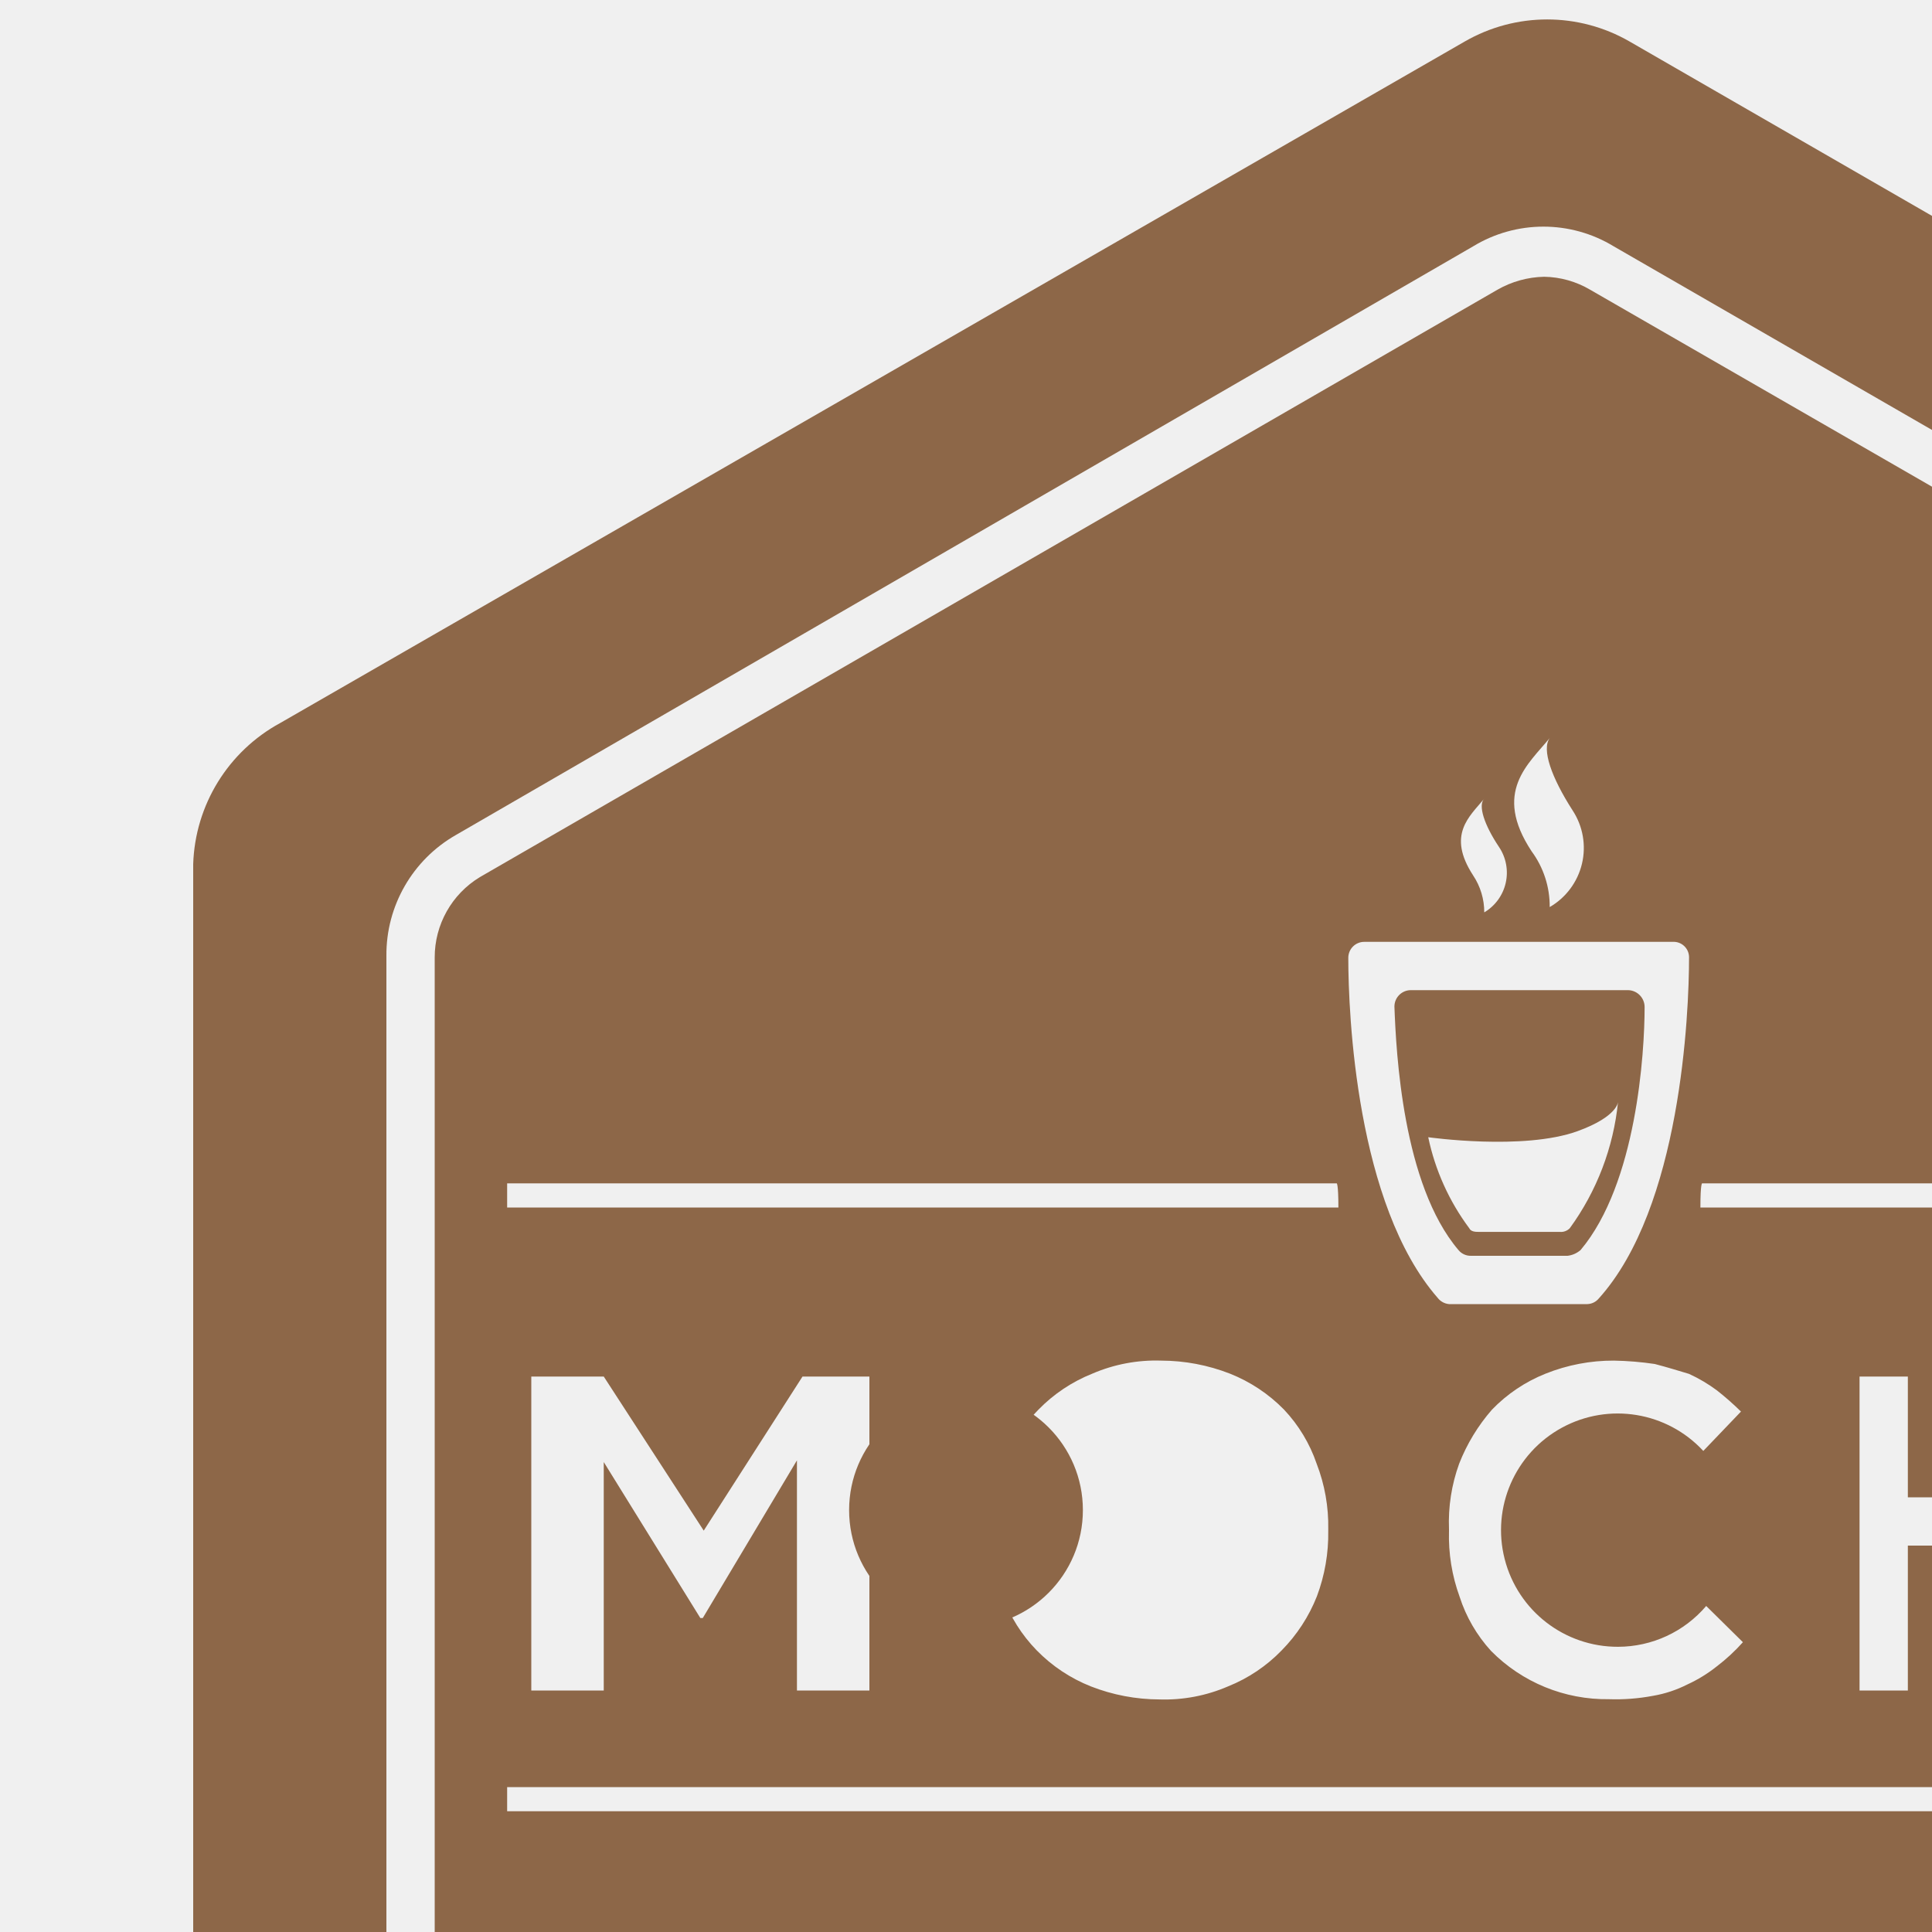
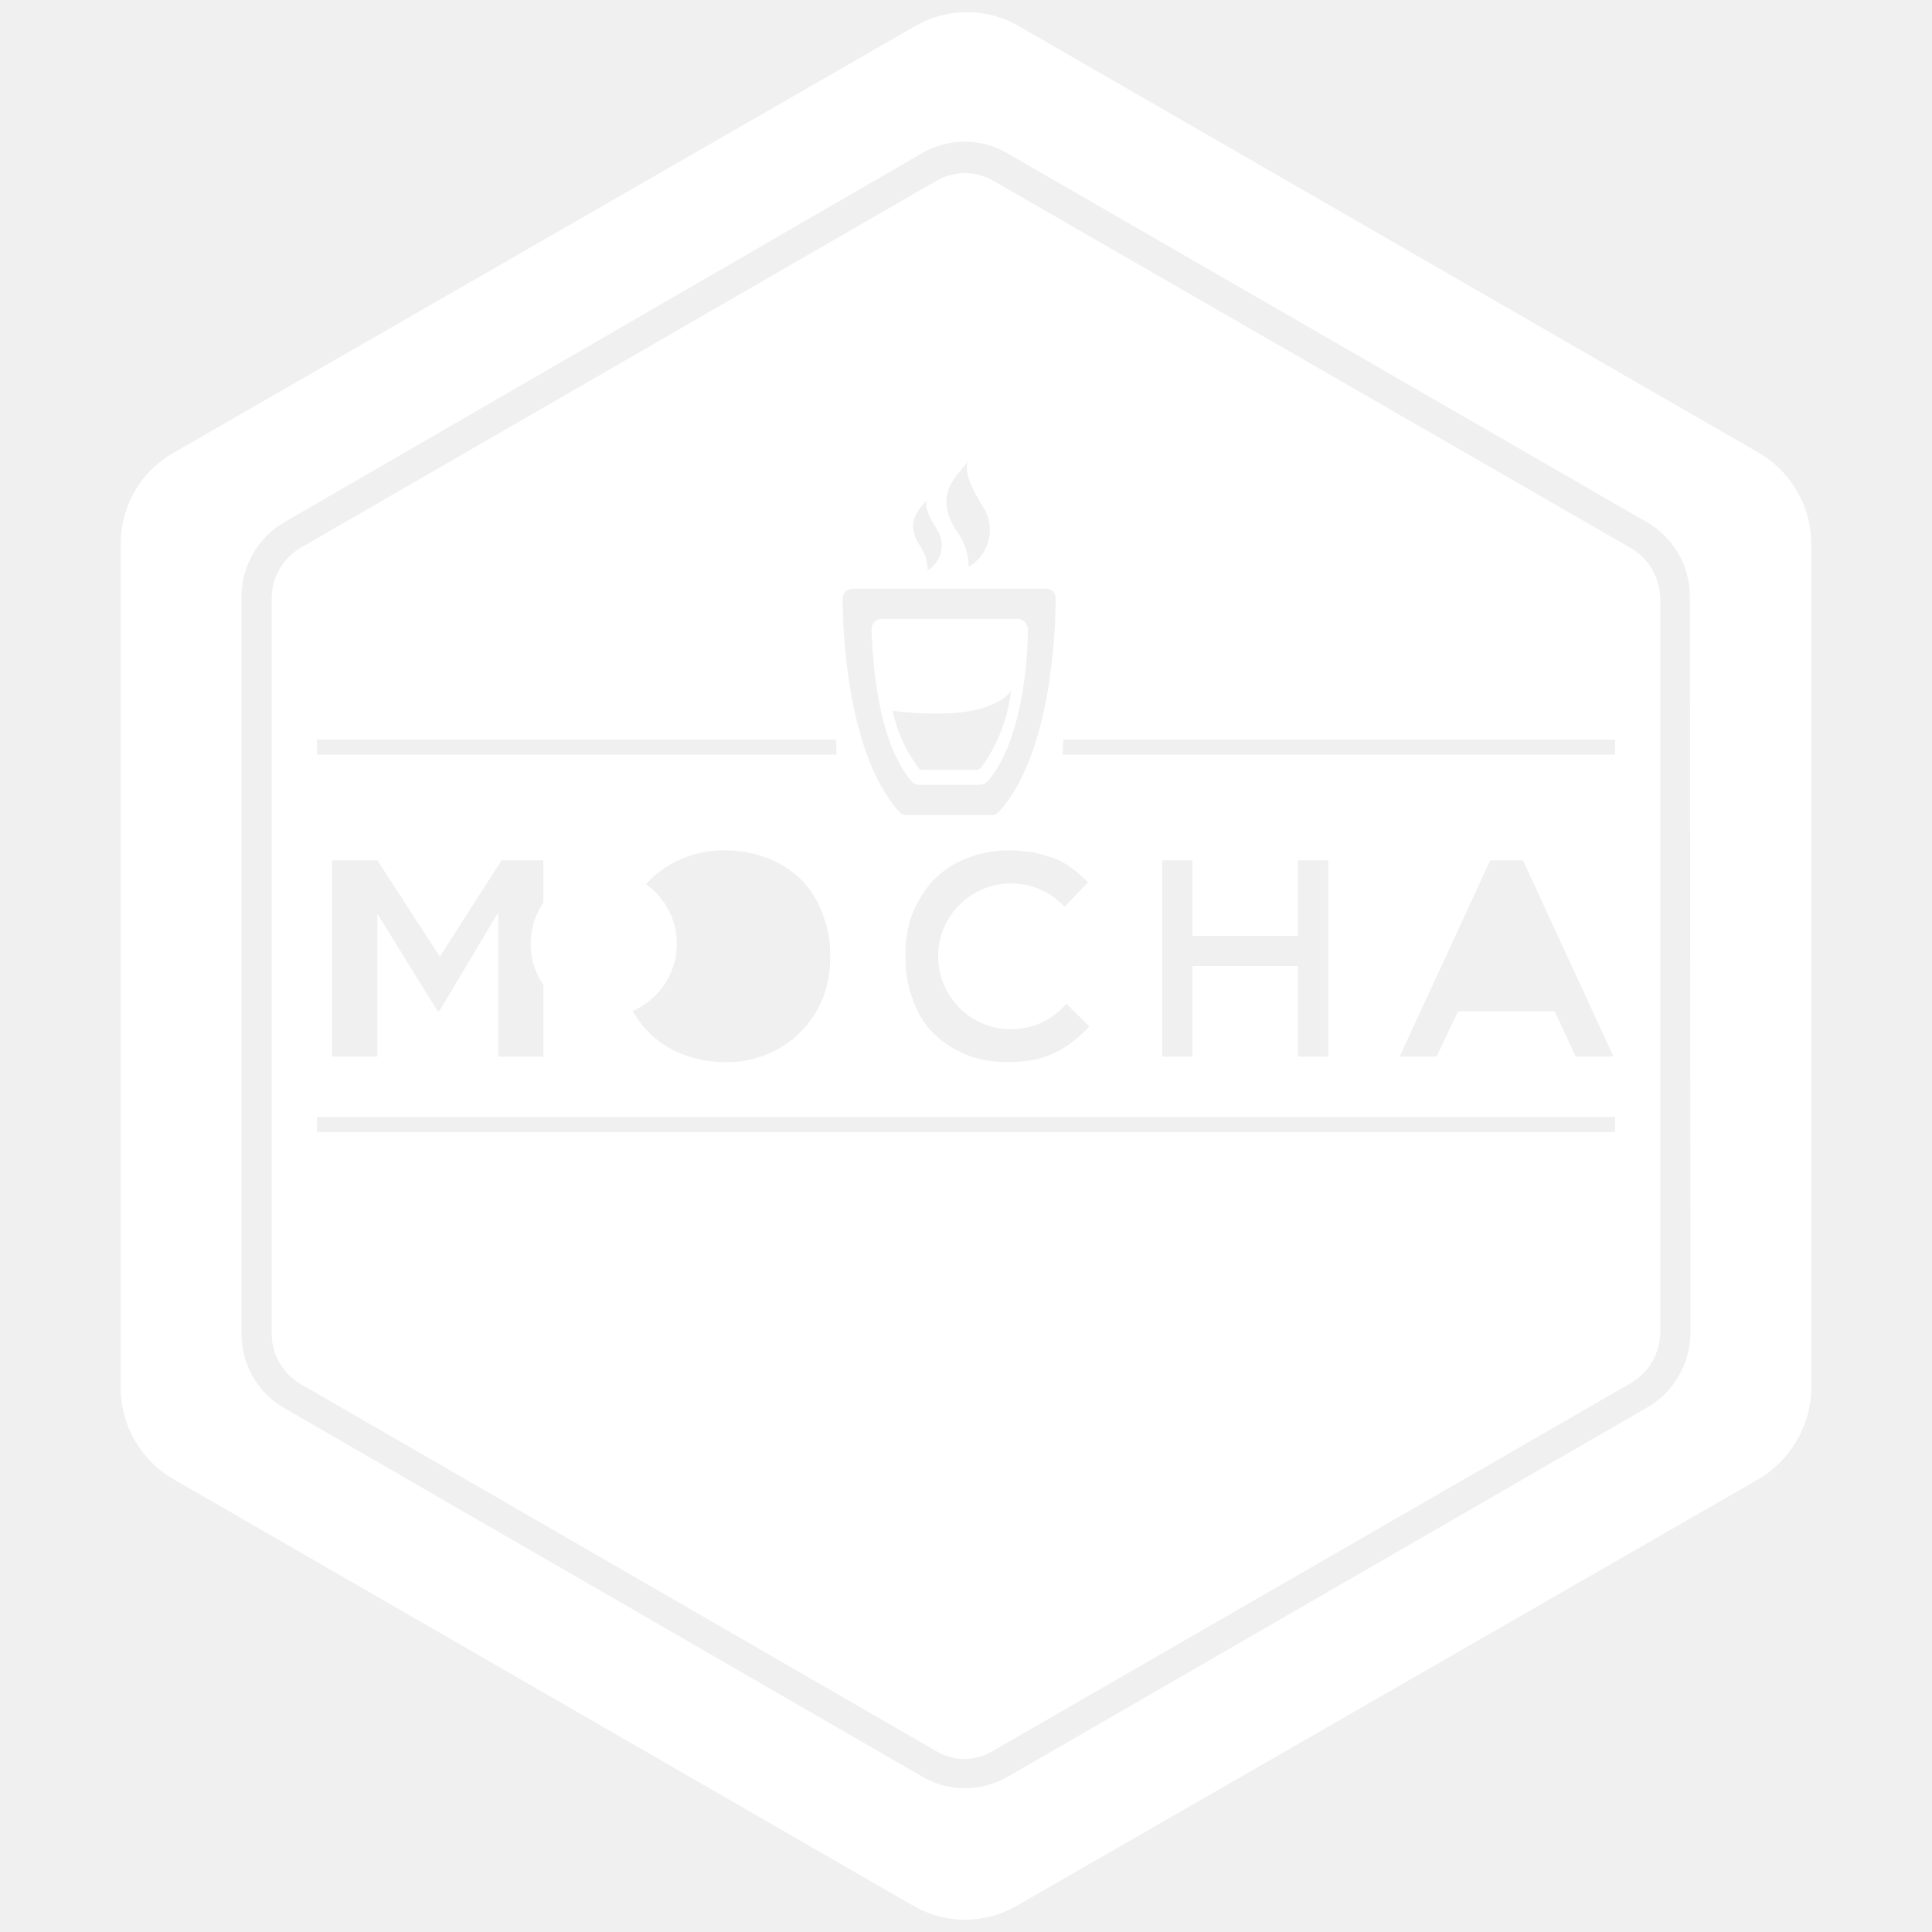
- <svg xmlns="http://www.w3.org/2000/svg" id="Layer_1" data-name="Layer 1" className="devicon" viewBox="0 0 80 80">
+ <svg xmlns="http://www.w3.org/2000/svg" id="Layer_1" data-name="Layer 1" className="devicon" viewBox="0 0 128 128">
  <defs>
-     <style>.cls-1{fill:#8d6748;}</style>
+     <style>.cls-1{fill:#FFFFFF;}</style>
  </defs>
  <g id="plain">
    <polygon class="cls-1" points="91.78 58.77 89.48 64.19 94.09 64.19 91.78 58.77" />
    <path class="cls-1" d="M60.91,52h4a1,1,0,0,0,.54-.24C67.77,49,68.1,43.6,68.1,41.7a.7.7,0,0,0-.68-.7h-9a.68.68,0,0,0-.68.68c.07,1.9.34,7.36,2.65,10.08A.65.65,0,0,0,60.91,52Zm4.41-5.16C67,46.23,67,45.62,67,45.62a10.69,10.69,0,0,1-2,5.24.51.51,0,0,1-.41.15H61.25c-.14,0-.34,0-.41-.15a9.6,9.6,0,0,1-1.7-3.77S63.08,47.65,65.32,46.84Z" />
    <path class="cls-1" d="M116.42,29.94,67.48,1.72a6.83,6.83,0,0,0-6.83,0L11.6,29.94A6.9,6.9,0,0,0,8,35.78V92.22a7,7,0,0,0,3.58,5.83l48.94,28.22a6.83,6.83,0,0,0,6.83,0L116.4,98.06a7.14,7.14,0,0,0,3.6-5.83V35.78A7,7,0,0,0,116.42,29.94ZM112,88.29a5.77,5.77,0,0,1-2.94,5L66.86,117.66a5.65,5.65,0,0,1-5.84,0L18.87,93.31a5.63,5.63,0,0,1-2.87-5V39.58a5.71,5.71,0,0,1,2.87-5L61,10.2a5.6,5.6,0,0,1,5.82,0l42.21,24.35a5.69,5.69,0,0,1,2.93,5Z" />
    <circle class="cls-1" cx="40" cy="62.53" r="4.84" />
    <path class="cls-1" d="M108.06,36.32,65.85,12a3.87,3.87,0,0,0-1.91-.54A4.06,4.06,0,0,0,62,12L19.87,36.32A3.88,3.88,0,0,0,18,39.65V88.35a3.87,3.87,0,0,0,1.87,3.32L62,116a3.62,3.62,0,0,0,1.89.54,3.82,3.82,0,0,0,1.9-.54l42.23-24.35A3.94,3.94,0,0,0,110,88.35V39.65A3.94,3.94,0,0,0,108.06,36.32ZM67,68.19a4.8,4.8,0,0,0,3.65-1.69L72.17,68a7.7,7.7,0,0,1-1.08,1,5.9,5.9,0,0,1-1.22.75,5,5,0,0,1-1.42.47,8.33,8.33,0,0,1-1.83.14,6.72,6.72,0,0,1-4.88-2,6.1,6.1,0,0,1-1.3-2.24A7.34,7.34,0,0,1,60,63.39v-.07a7.12,7.12,0,0,1,.42-2.71,7.63,7.63,0,0,1,1.36-2.24A6.35,6.35,0,0,1,64,56.88a7.53,7.53,0,0,1,2.83-.54,13.09,13.09,0,0,1,1.69.14c.54.14.95.27,1.42.41a6.43,6.43,0,0,1,1.15.68,11.79,11.79,0,0,1,1,.88l-1.56,1.63A4.83,4.83,0,1,0,67,68.19ZM64.17,30.56c-.34.47.07,1.63.95,3a2.83,2.83,0,0,1-.95,4,3.83,3.83,0,0,0-.75-2.31C61.8,32.79,63.29,31.64,64.17,30.56Zm-2.71,2.51c-.27.27,0,1.09.61,2a1.91,1.91,0,0,1-.61,2.71A2.74,2.74,0,0,0,61,36.25C59.9,34.56,60.85,33.81,61.46,33.07ZM56.5,39H69.26a.64.64,0,0,1,.68.63C69.94,42,69.6,50,66.2,53.77a.64.64,0,0,1-.47.23H60a.67.67,0,0,1-.47-.26C56.16,49.88,55.83,42,55.83,39.66A.66.66,0,0,1,56.5,39ZM21,49H55.35s.07,0,.07,1H21ZM55,63.32v.07a7.37,7.37,0,0,1-.47,2.71,6.7,6.7,0,0,1-1.46,2.24,6.4,6.4,0,0,1-2.22,1.49,6.63,6.63,0,0,1-2.84.54,7.86,7.86,0,0,1-2.84-.54,6.47,6.47,0,0,1-2.24-1.49,6.3,6.3,0,0,1-1.41-2.24A7.16,7.16,0,0,1,41,63.39v-.07a7.43,7.43,0,0,1,.53-2.71A6.79,6.79,0,0,1,43,58.37a6.46,6.46,0,0,1,2.23-1.49,6.66,6.66,0,0,1,2.85-.54,7.88,7.88,0,0,1,2.85.54,6.48,6.48,0,0,1,2.24,1.49,6.18,6.18,0,0,1,1.35,2.24A7.14,7.14,0,0,1,55,63.32ZM29.1,67H29l-4-6.46V70H22V57h3l4.14,6.38L33.23,57H36V70H33V60.47ZM107,75H21V74h86ZM86,62V57h2V70H86V64H79v6H77V57h2v5Zm6.73,8,6-13h2.17l6,13h-2.51L103,67H96.6l-1.42,3ZM107,50H70.41c0-1,.07-1,.07-1H107Z" />
  </g>
</svg>
